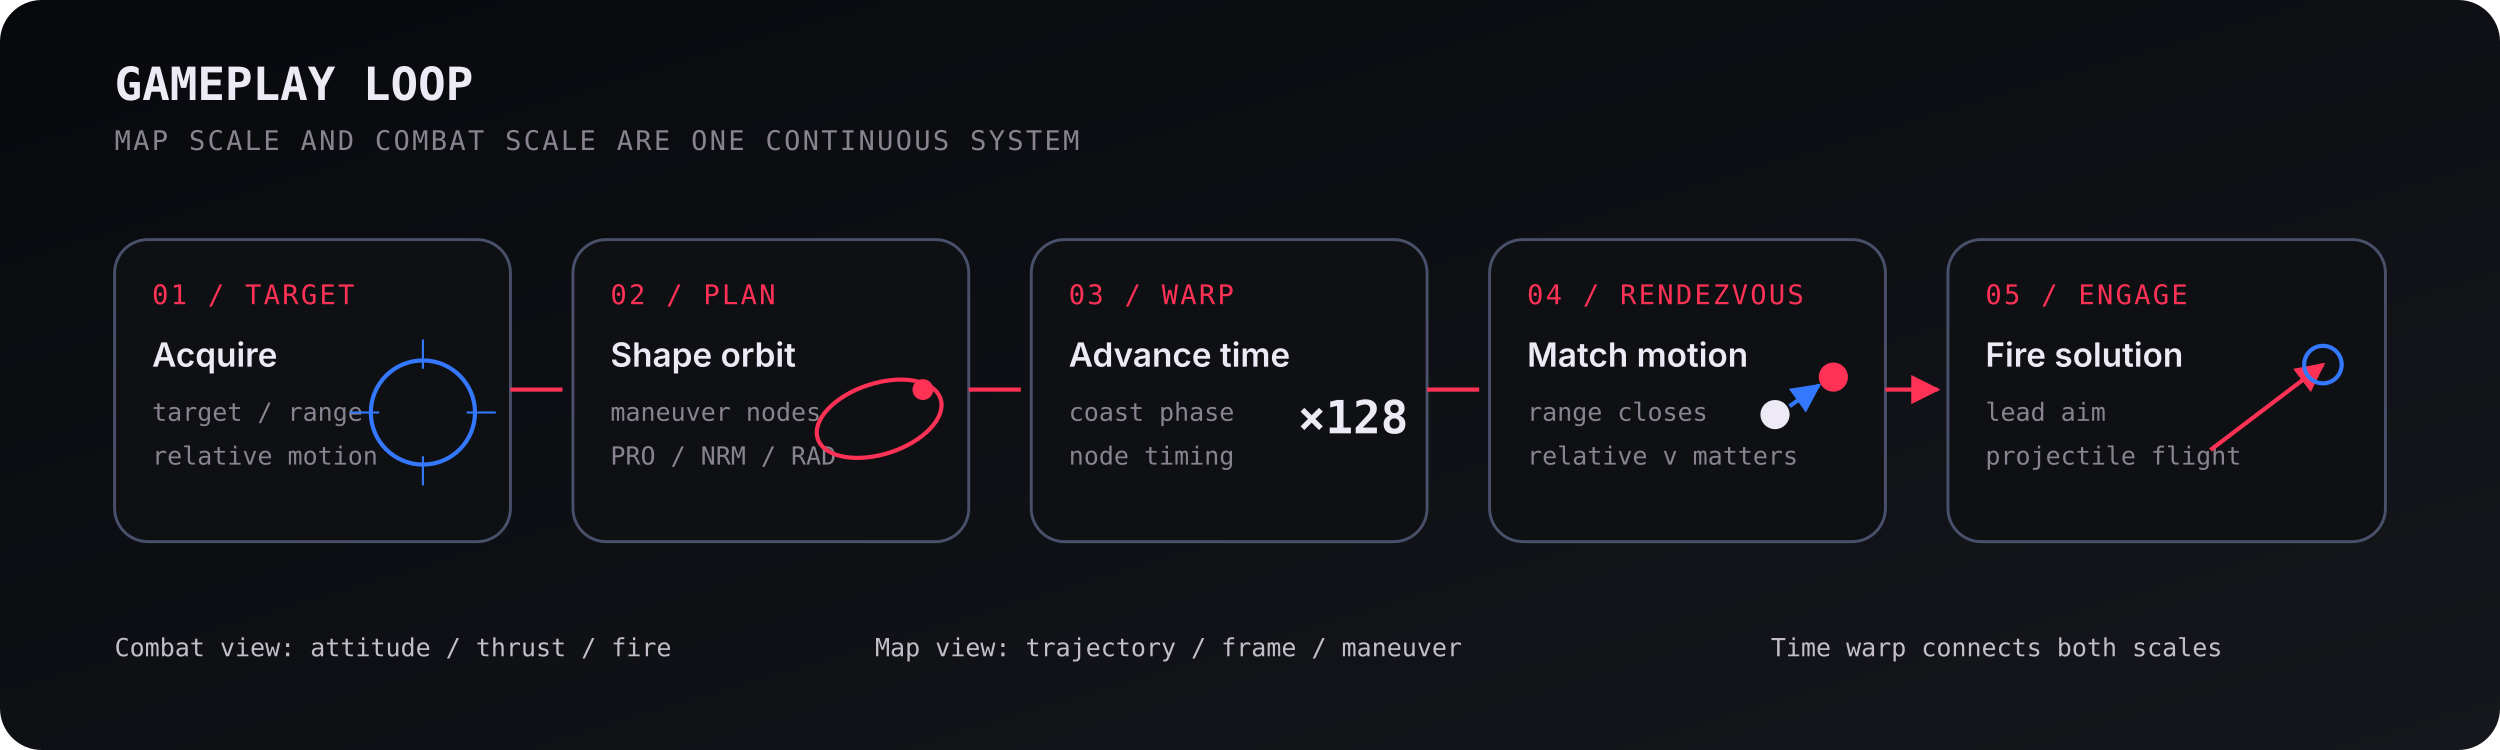
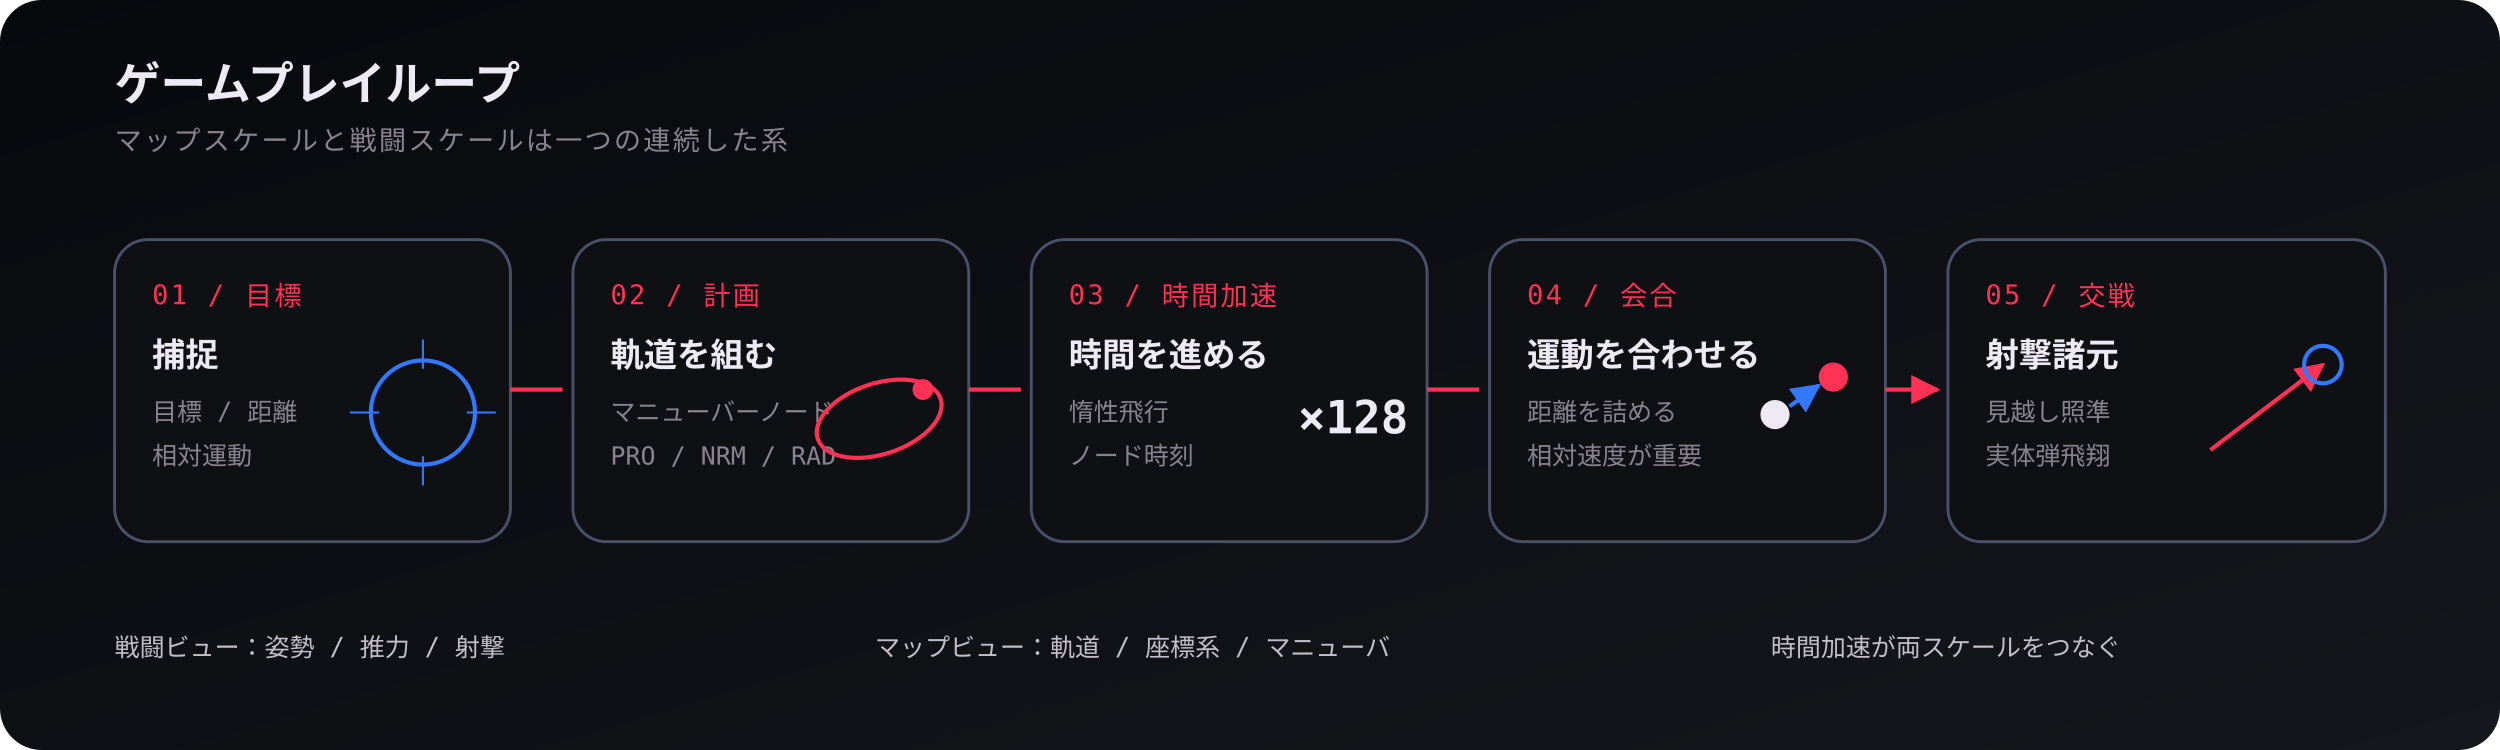
<svg xmlns="http://www.w3.org/2000/svg" width="1200" height="360" viewBox="0 0 1200 360">
  <defs>
    <style>
.m{font-family:ui-monospace,SFMono-Regular,Menlo,Consolas,monospace}.sans{font-family:system-ui,-apple-system,sans-serif}
.t{fill:#eeeaf5}.b{fill:#c3bec9}.d{fill:#89838f}.f{fill:#5f5a65}.a{fill:#ff3155}.an{fill:#ff6b82}.s{fill:#3478ff}
.box{fill:#0e1014;stroke:#48506a;stroke-width:1.4}.soft{fill:#15171c}.line{fill:none;stroke:#89838f;stroke-width:1.5}.accent{fill:none;stroke:#ff3155;stroke-width:2}.signal{fill:none;stroke:#3478ff;stroke-width:2}.dash{stroke-dasharray:7 7}
.h{font-size:22px;font-weight:700}.k{font-size:13px;letter-spacing:1.1px}.v{font-size:16px;font-weight:600}.sm{font-size:12px}.xs{font-size:10px;letter-spacing:.8px}
</style>
    <linearGradient id="bg" x1="0" y1="0" x2="1" y2="1">
      <stop stop-color="#08090d" />
      <stop offset="1" stop-color="#15171c" />
    </linearGradient>
    <filter id="glow">
      <feGaussianBlur stdDeviation="4" result="b" />
      <feMerge>
        <feMergeNode in="b" />
        <feMergeNode in="SourceGraphic" />
      </feMerge>
    </filter>
    <marker id="arrR" viewBox="0 0 10 10" refX="9" refY="5" markerWidth="7" markerHeight="7" orient="auto">
      <path d="M0 0L10 5 0 10Z" fill="#ff3155" />
    </marker>
    <marker id="arrB" viewBox="0 0 10 10" refX="9" refY="5" markerWidth="7" markerHeight="7" orient="auto">
      <path d="M0 0L10 5 0 10Z" fill="#3478ff" />
    </marker>
  </defs>
  <rect width="1200" height="360" rx="20" fill="url(#bg)" />
-   <text x="55" y="48" class="m t h">GAMEPLAY LOOP</text>
-   <text x="55" y="72" class="m d k">MAP SCALE AND COMBAT SCALE ARE ONE CONTINUOUS SYSTEM</text>
+   <text x="55" y="48" class="m t h">ゲームプレイループ</text>
+   <text x="55" y="72" class="m d k">マップスケールと戦闘スケールは一つの連続した系</text>
  <g transform="translate(55 115)">
    <rect class="box" width="190" height="145" rx="16" />
-     <text x="18" y="31" class="m a k">01 / TARGET</text>
-     <text x="18" y="61" class="sans t v">Acquire</text>
-     <text x="18" y="87" class="m d sm">target / range</text>
-     <text x="18" y="108" class="m d sm">relative motion</text>
+     <text x="18" y="31" class="m a k">01 / 目標</text>
+     <text x="18" y="61" class="sans t v">捕捉</text>
+     <text x="18" y="87" class="m d sm">目標 / 距離</text>
+     <text x="18" y="108" class="m d sm">相対運動</text>
    <circle cx="148" cy="83" r="25" class="signal" />
    <path d="M148 48V62M148 104V118M113 83H127M169 83H183" stroke="#3478ff" />
  </g>
  <g transform="translate(275 115)">
    <rect class="box" width="190" height="145" rx="16" />
-     <text x="18" y="31" class="m a k">02 / PLAN</text>
-     <text x="18" y="61" class="sans t v">Shape orbit</text>
-     <text x="18" y="87" class="m d sm">maneuver nodes</text>
+     <text x="18" y="31" class="m a k">02 / 計画</text>
+     <text x="18" y="61" class="sans t v">軌道を組む</text>
+     <text x="18" y="87" class="m d sm">マニューバーノード</text>
    <text x="18" y="108" class="m d sm">PRO / NRM / RAD</text>
    <ellipse cx="147" cy="86" rx="31" ry="17" class="accent" transform="rotate(-18 147 86)" />
    <circle cx="168" cy="72" r="5" fill="#ff3155" />
  </g>
  <g transform="translate(495 115)">
    <rect class="box" width="190" height="145" rx="16" />
-     <text x="18" y="31" class="m a k">03 / WARP</text>
-     <text x="18" y="61" class="sans t v">Advance time</text>
-     <text x="18" y="87" class="m d sm">coast phase</text>
-     <text x="18" y="108" class="m d sm">node timing</text>
+     <text x="18" y="31" class="m a k">03 / 時間加速</text>
+     <text x="18" y="61" class="sans t v">時間を進める</text>
+     <text x="18" y="87" class="m d sm">惰性飛行</text>
+     <text x="18" y="108" class="m d sm">ノード時刻</text>
    <text x="128" y="93" class="m t h">×128</text>
  </g>
  <g transform="translate(715 115)">
    <rect class="box" width="190" height="145" rx="16" />
-     <text x="18" y="31" class="m a k">04 / RENDEZVOUS</text>
-     <text x="18" y="61" class="sans t v">Match motion</text>
-     <text x="18" y="87" class="m d sm">range closes</text>
-     <text x="18" y="108" class="m d sm">relative v matters</text>
+     <text x="18" y="31" class="m a k">04 / 会合</text>
+     <text x="18" y="61" class="sans t v">運動を合わせる</text>
+     <text x="18" y="87" class="m d sm">距離を詰める</text>
+     <text x="18" y="108" class="m d sm">相対速度が重要</text>
    <circle cx="137" cy="84" r="7" fill="#eeeaf5" />
    <circle cx="165" cy="66" r="7" fill="#ff3155" />
    <path d="M144 80L158 70" class="signal" marker-end="url(#arrB)" />
  </g>
  <g transform="translate(935 115)">
    <rect class="box" width="210" height="145" rx="16" />
-     <text x="18" y="31" class="m a k">05 / ENGAGE</text>
-     <text x="18" y="61" class="sans t v">Fire solution</text>
-     <text x="18" y="87" class="m d sm">lead aim</text>
-     <text x="18" y="108" class="m d sm">projectile flight</text>
+     <text x="18" y="31" class="m a k">05 / 交戦</text>
+     <text x="18" y="61" class="sans t v">射撃諸元</text>
+     <text x="18" y="87" class="m d sm">見越し照準</text>
+     <text x="18" y="108" class="m d sm">実体弾飛翔</text>
    <path d="M126 101L180 60" class="accent" marker-end="url(#arrR)" />
    <circle cx="180" cy="60" r="9" class="signal" />
  </g>
  <path d="M245 187H270M465 187H490M685 187H710M905 187H930" class="accent" marker-end="url(#arrR)" />
-   <text x="55" y="315" class="m b sm">Combat view: attitude / thrust / fire</text>
-   <text x="420" y="315" class="m b sm">Map view: trajectory / frame / maneuver</text>
-   <text x="850" y="315" class="m b sm">Time warp connects both scales</text>
+   <text x="55" y="315" class="m b sm">戦闘ビュー：姿勢 / 推力 / 射撃</text>
+   <text x="420" y="315" class="m b sm">マップビュー：軌道 / 座標系 / マニューバ</text>
+   <text x="850" y="315" class="m b sm">時間加速が両スケールをつなぐ</text>
</svg>
